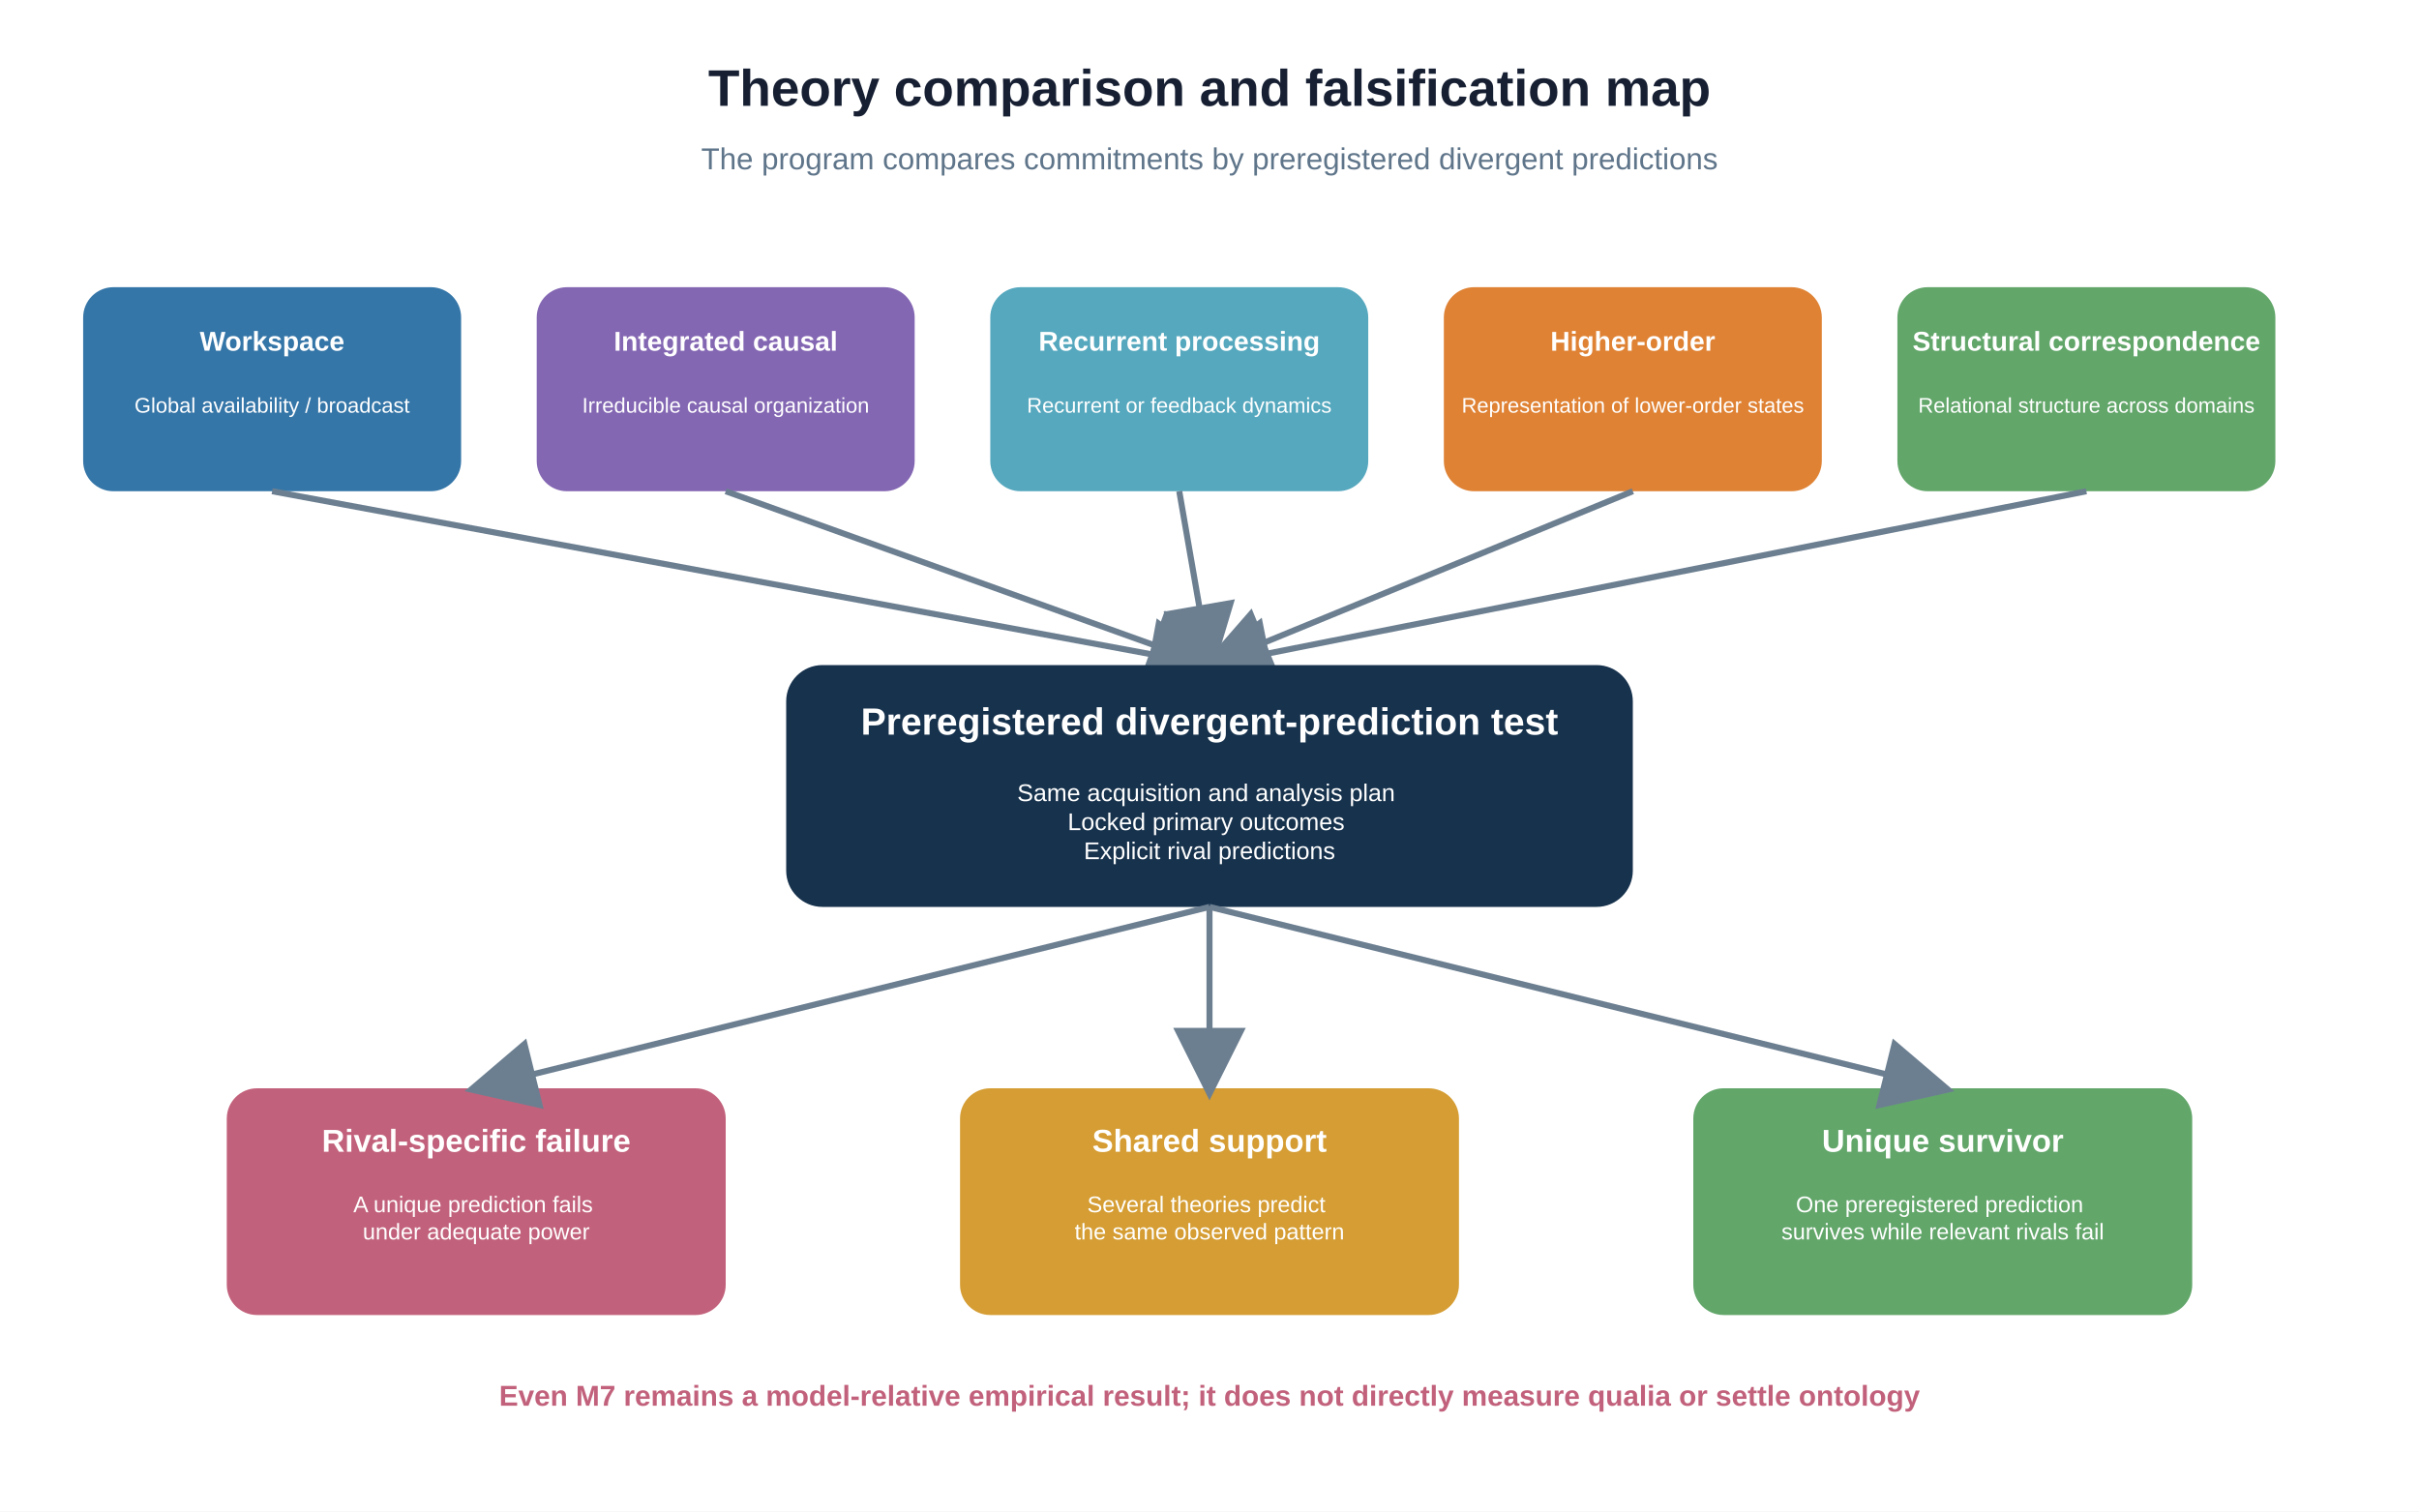
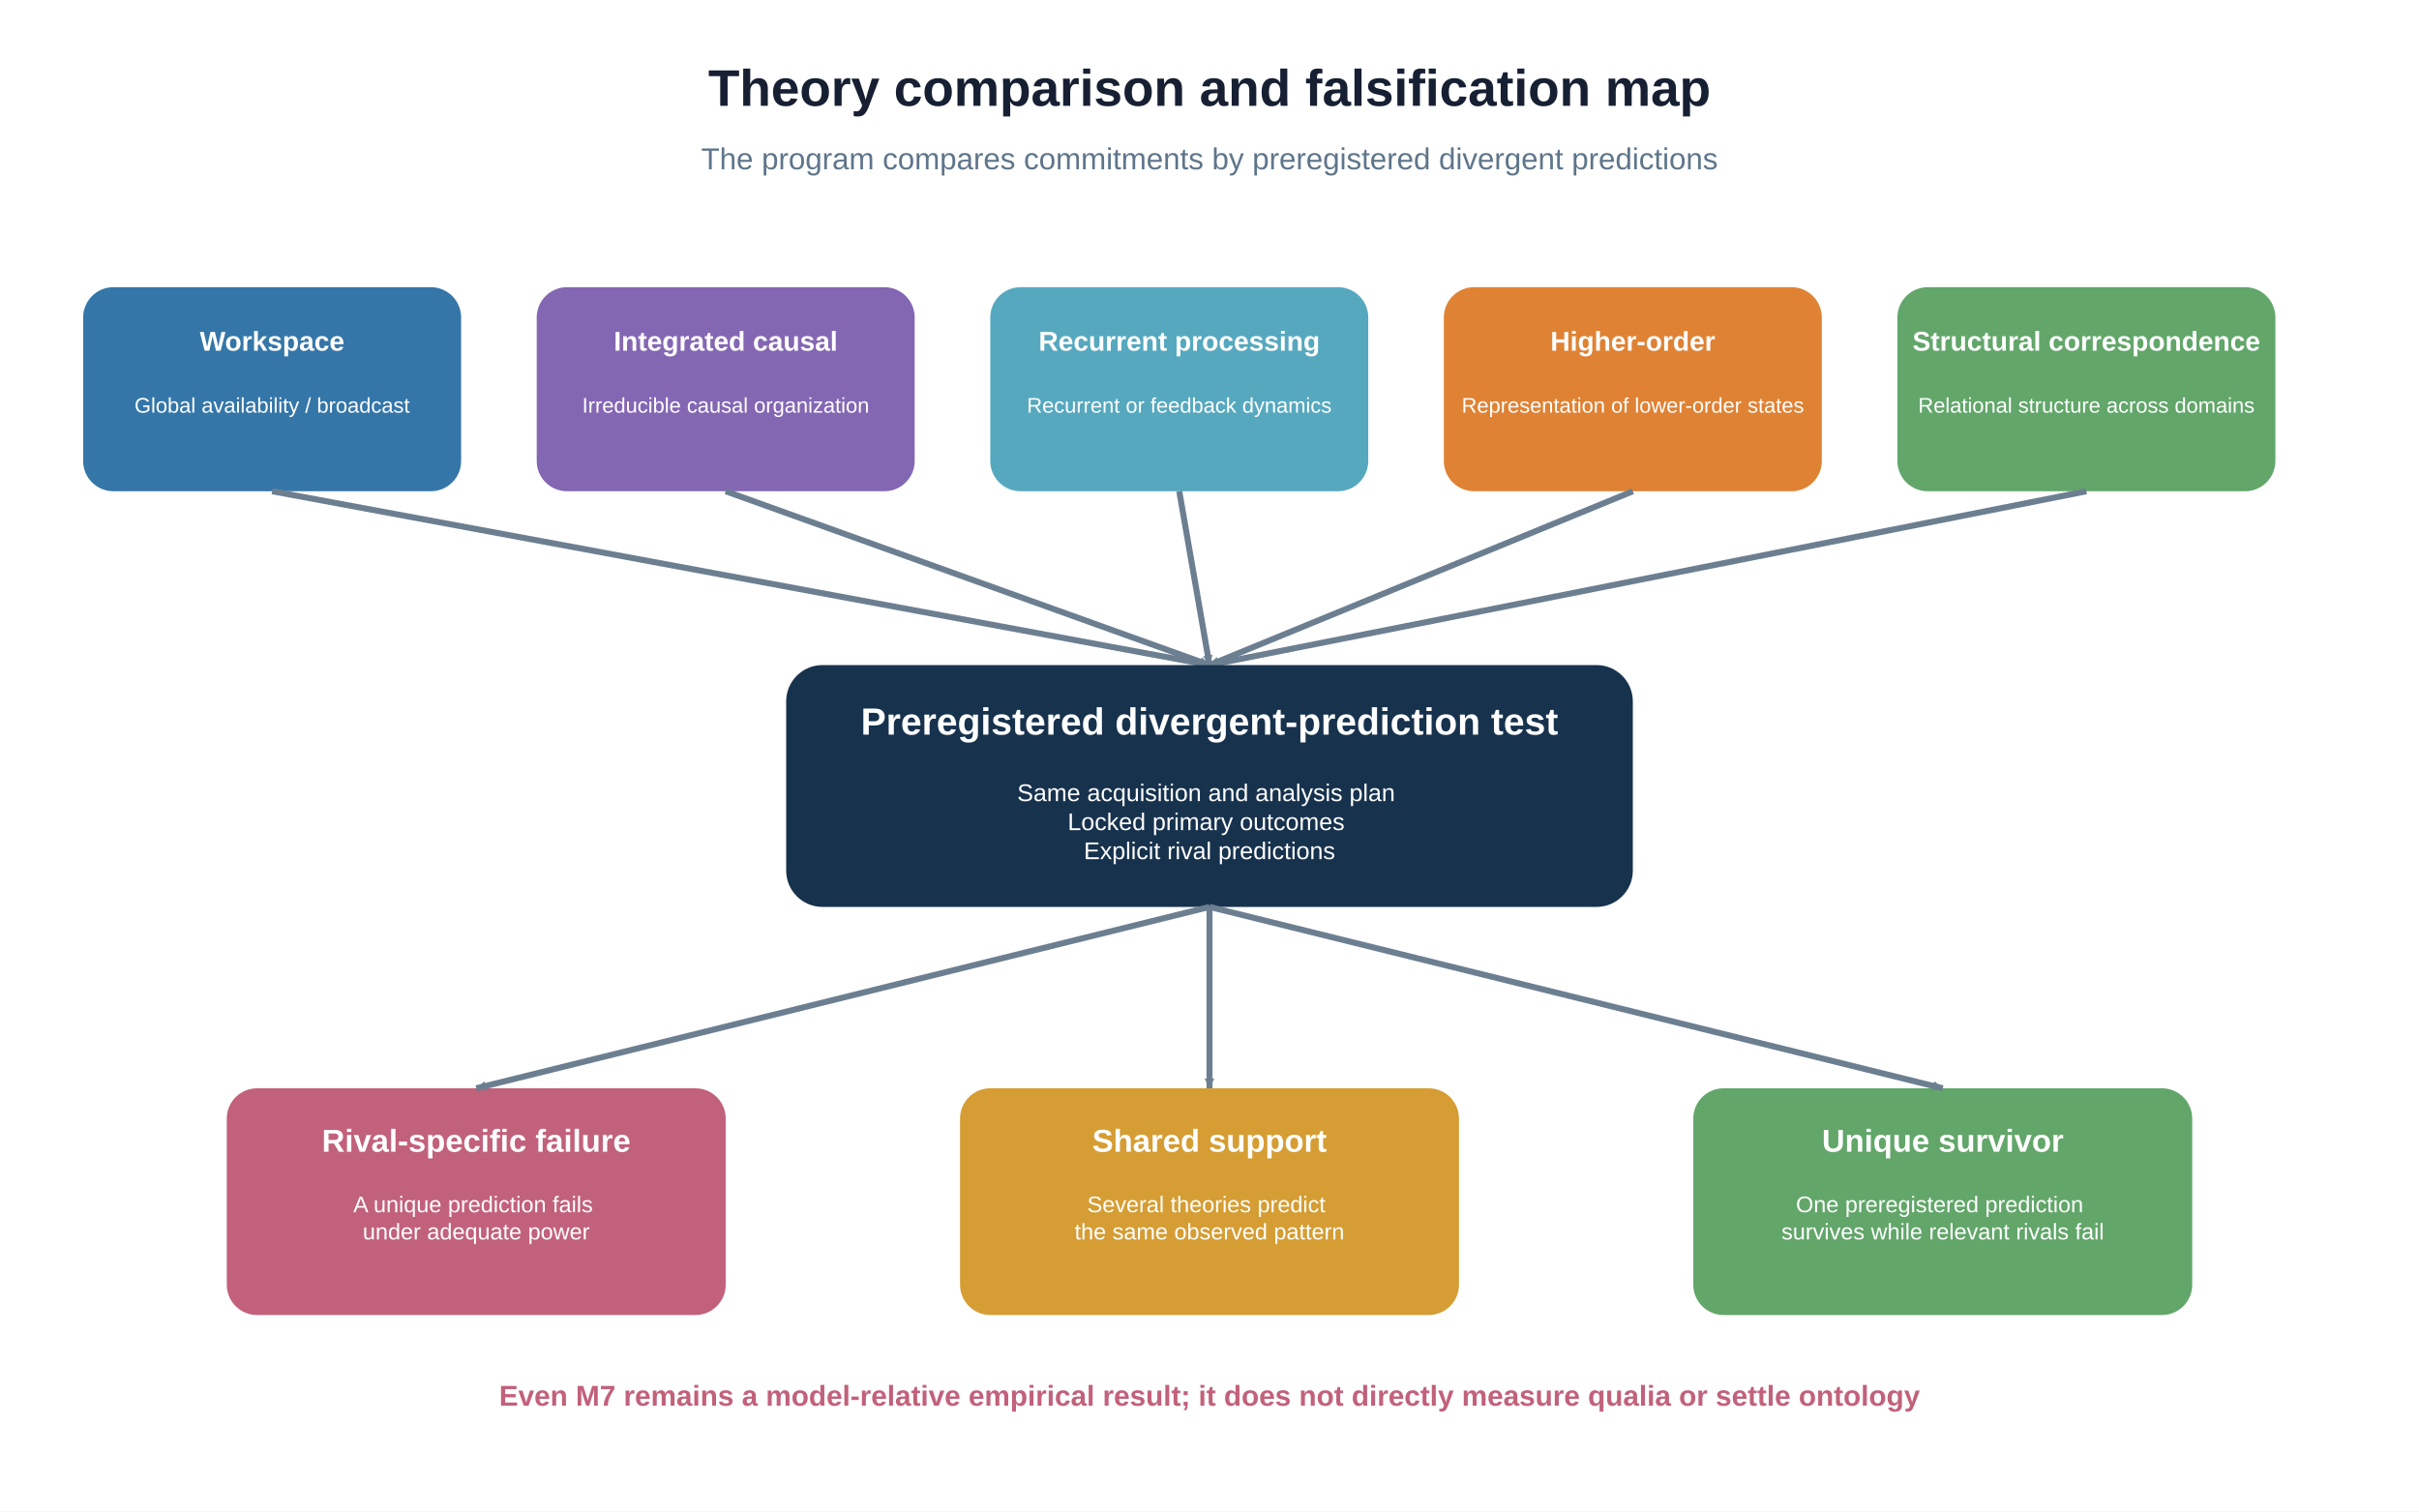
<svg xmlns="http://www.w3.org/2000/svg" viewBox="0 0 1600 1000" role="img" aria-labelledby="title desc">
  <defs>
-     <marker id="arrow" markerWidth="12" markerHeight="12" refX="10" refY="6" orient="auto">
-       <path d="M0,0 L12,6 L0,12 z" fill="#6c7f91" />
+     <marker id="arrow" viewBox="0 0 8 8" markerUnits="userSpaceOnUse" markerWidth="8" markerHeight="8" refX="7.2" refY="4" orient="auto">
+       <path d="M0.8,0.8 L7.2,4 L0.8,7.2 z" fill="#6c7f91" />
    </marker>
  </defs>
  <rect width="100%" height="100%" fill="white" />
  <text x="800" y="70" text-anchor="middle" font-family="Arial, Helvetica, sans-serif" font-size="34" font-weight="bold" fill="#172033">
    <tspan x="800" dy="0">Theory comparison and falsification map</tspan>
  </text>
  <text x="800" y="112" text-anchor="middle" font-family="Arial, Helvetica, sans-serif" font-size="20" font-weight="normal" fill="#5f758a">
    <tspan x="800" dy="0">The program compares commitments by preregistered divergent predictions</tspan>
  </text>
  <rect id="theory-1" x="55" y="190" width="250" height="135" rx="20" fill="#3576a8" stroke="none" stroke-width="0" />
  <text x="180" y="232" text-anchor="middle" font-family="Arial, Helvetica, sans-serif" font-size="18" font-weight="bold" fill="white">
    <tspan x="180" dy="0">Workspace</tspan>
  </text>
  <text x="180" y="273" text-anchor="middle" font-family="Arial, Helvetica, sans-serif" font-size="14" font-weight="normal" fill="white">
    <tspan x="180" dy="0">Global availability / broadcast</tspan>
  </text>
  <path d="M 180 325 L 800 440" fill="none" stroke="#6c7f91" stroke-width="4" marker-end="url(#arrow)" />
  <rect id="theory-2" x="355" y="190" width="250" height="135" rx="20" fill="#8467b3" stroke="none" stroke-width="0" />
  <text x="480" y="232" text-anchor="middle" font-family="Arial, Helvetica, sans-serif" font-size="18" font-weight="bold" fill="white">
    <tspan x="480" dy="0">Integrated causal</tspan>
  </text>
  <text x="480" y="273" text-anchor="middle" font-family="Arial, Helvetica, sans-serif" font-size="14" font-weight="normal" fill="white">
    <tspan x="480" dy="0">Irreducible causal organization</tspan>
  </text>
  <path d="M 480 325 L 800 440" fill="none" stroke="#6c7f91" stroke-width="4" marker-end="url(#arrow)" />
  <rect id="theory-3" x="655" y="190" width="250" height="135" rx="20" fill="#56a8be" stroke="none" stroke-width="0" />
  <text x="780" y="232" text-anchor="middle" font-family="Arial, Helvetica, sans-serif" font-size="18" font-weight="bold" fill="white">
    <tspan x="780" dy="0">Recurrent processing</tspan>
  </text>
  <text x="780" y="273" text-anchor="middle" font-family="Arial, Helvetica, sans-serif" font-size="14" font-weight="normal" fill="white">
    <tspan x="780" dy="0">Recurrent or feedback dynamics</tspan>
  </text>
  <path d="M 780 325 L 800 440" fill="none" stroke="#6c7f91" stroke-width="4" marker-end="url(#arrow)" />
  <rect id="theory-4" x="955" y="190" width="250" height="135" rx="20" fill="#df8234" stroke="none" stroke-width="0" />
  <text x="1080" y="232" text-anchor="middle" font-family="Arial, Helvetica, sans-serif" font-size="18" font-weight="bold" fill="white">
    <tspan x="1080" dy="0">Higher-order</tspan>
  </text>
  <text x="1080" y="273" text-anchor="middle" font-family="Arial, Helvetica, sans-serif" font-size="14" font-weight="normal" fill="white">
    <tspan x="1080" dy="0">Representation of lower-order states</tspan>
  </text>
  <path d="M 1080 325 L 800 440" fill="none" stroke="#6c7f91" stroke-width="4" marker-end="url(#arrow)" />
  <rect id="theory-5" x="1255" y="190" width="250" height="135" rx="20" fill="#62a66a" stroke="none" stroke-width="0" />
  <text x="1380" y="232" text-anchor="middle" font-family="Arial, Helvetica, sans-serif" font-size="18" font-weight="bold" fill="white">
    <tspan x="1380" dy="0">Structural correspondence</tspan>
  </text>
  <text x="1380" y="273" text-anchor="middle" font-family="Arial, Helvetica, sans-serif" font-size="14" font-weight="normal" fill="white">
    <tspan x="1380" dy="0">Relational structure across domains</tspan>
  </text>
  <path d="M 1380 325 L 800 440" fill="none" stroke="#6c7f91" stroke-width="4" marker-end="url(#arrow)" />
  <rect id="preregistered-test" x="520" y="440" width="560" height="160" rx="24" fill="#17324d" stroke="none" stroke-width="0" />
  <text x="800" y="486" text-anchor="middle" font-family="Arial, Helvetica, sans-serif" font-size="25" font-weight="bold" fill="white">
    <tspan x="800" dy="0">Preregistered divergent-prediction test</tspan>
  </text>
  <text x="800" y="530" text-anchor="middle" font-family="Arial, Helvetica, sans-serif" font-size="16" font-weight="normal" fill="white">
    <tspan x="800" dy="0">Same acquisition and analysis plan</tspan>
    <tspan x="800" dy="19.2">Locked primary outcomes</tspan>
    <tspan x="800" dy="19.2">Explicit rival predictions</tspan>
  </text>
  <rect id="falsification-rival-specific-failure" x="150" y="720" width="330" height="150" rx="20" fill="#c2617b" stroke="none" stroke-width="0" />
  <text x="315" y="762" text-anchor="middle" font-family="Arial, Helvetica, sans-serif" font-size="21" font-weight="bold" fill="white">
    <tspan x="315" dy="0">Rival-specific failure</tspan>
  </text>
  <text x="315" y="802" text-anchor="middle" font-family="Arial, Helvetica, sans-serif" font-size="15" font-weight="normal" fill="white">
    <tspan x="315" dy="0">A unique prediction fails</tspan>
    <tspan x="315" dy="18.0">under adequate power</tspan>
  </text>
  <path d="M 800 600 L 315 720" fill="none" stroke="#6c7f91" stroke-width="4" marker-end="url(#arrow)" />
  <rect id="falsification-shared-support" x="635" y="720" width="330" height="150" rx="20" fill="#d59d33" stroke="none" stroke-width="0" />
  <text x="800" y="762" text-anchor="middle" font-family="Arial, Helvetica, sans-serif" font-size="21" font-weight="bold" fill="white">
    <tspan x="800" dy="0">Shared support</tspan>
  </text>
  <text x="800" y="802" text-anchor="middle" font-family="Arial, Helvetica, sans-serif" font-size="15" font-weight="normal" fill="white">
    <tspan x="800" dy="0">Several theories predict</tspan>
    <tspan x="800" dy="18.0">the same observed pattern</tspan>
  </text>
  <path d="M 800 600 L 800 720" fill="none" stroke="#6c7f91" stroke-width="4" marker-end="url(#arrow)" />
  <rect id="falsification-unique-survivor" x="1120" y="720" width="330" height="150" rx="20" fill="#62a66a" stroke="none" stroke-width="0" />
  <text x="1285" y="762" text-anchor="middle" font-family="Arial, Helvetica, sans-serif" font-size="21" font-weight="bold" fill="white">
    <tspan x="1285" dy="0">Unique survivor</tspan>
  </text>
  <text x="1285" y="802" text-anchor="middle" font-family="Arial, Helvetica, sans-serif" font-size="15" font-weight="normal" fill="white">
    <tspan x="1285" dy="0">One preregistered prediction</tspan>
    <tspan x="1285" dy="18.0">survives while relevant rivals fail</tspan>
  </text>
  <path d="M 800 600 L 1285 720" fill="none" stroke="#6c7f91" stroke-width="4" marker-end="url(#arrow)" />
  <text x="800" y="930" text-anchor="middle" font-family="Arial, Helvetica, sans-serif" font-size="19" font-weight="bold" fill="#c2617b">
    <tspan x="800" dy="0">Even M7 remains a model-relative empirical result; it does not directly measure qualia or settle ontology</tspan>
  </text>
</svg>
